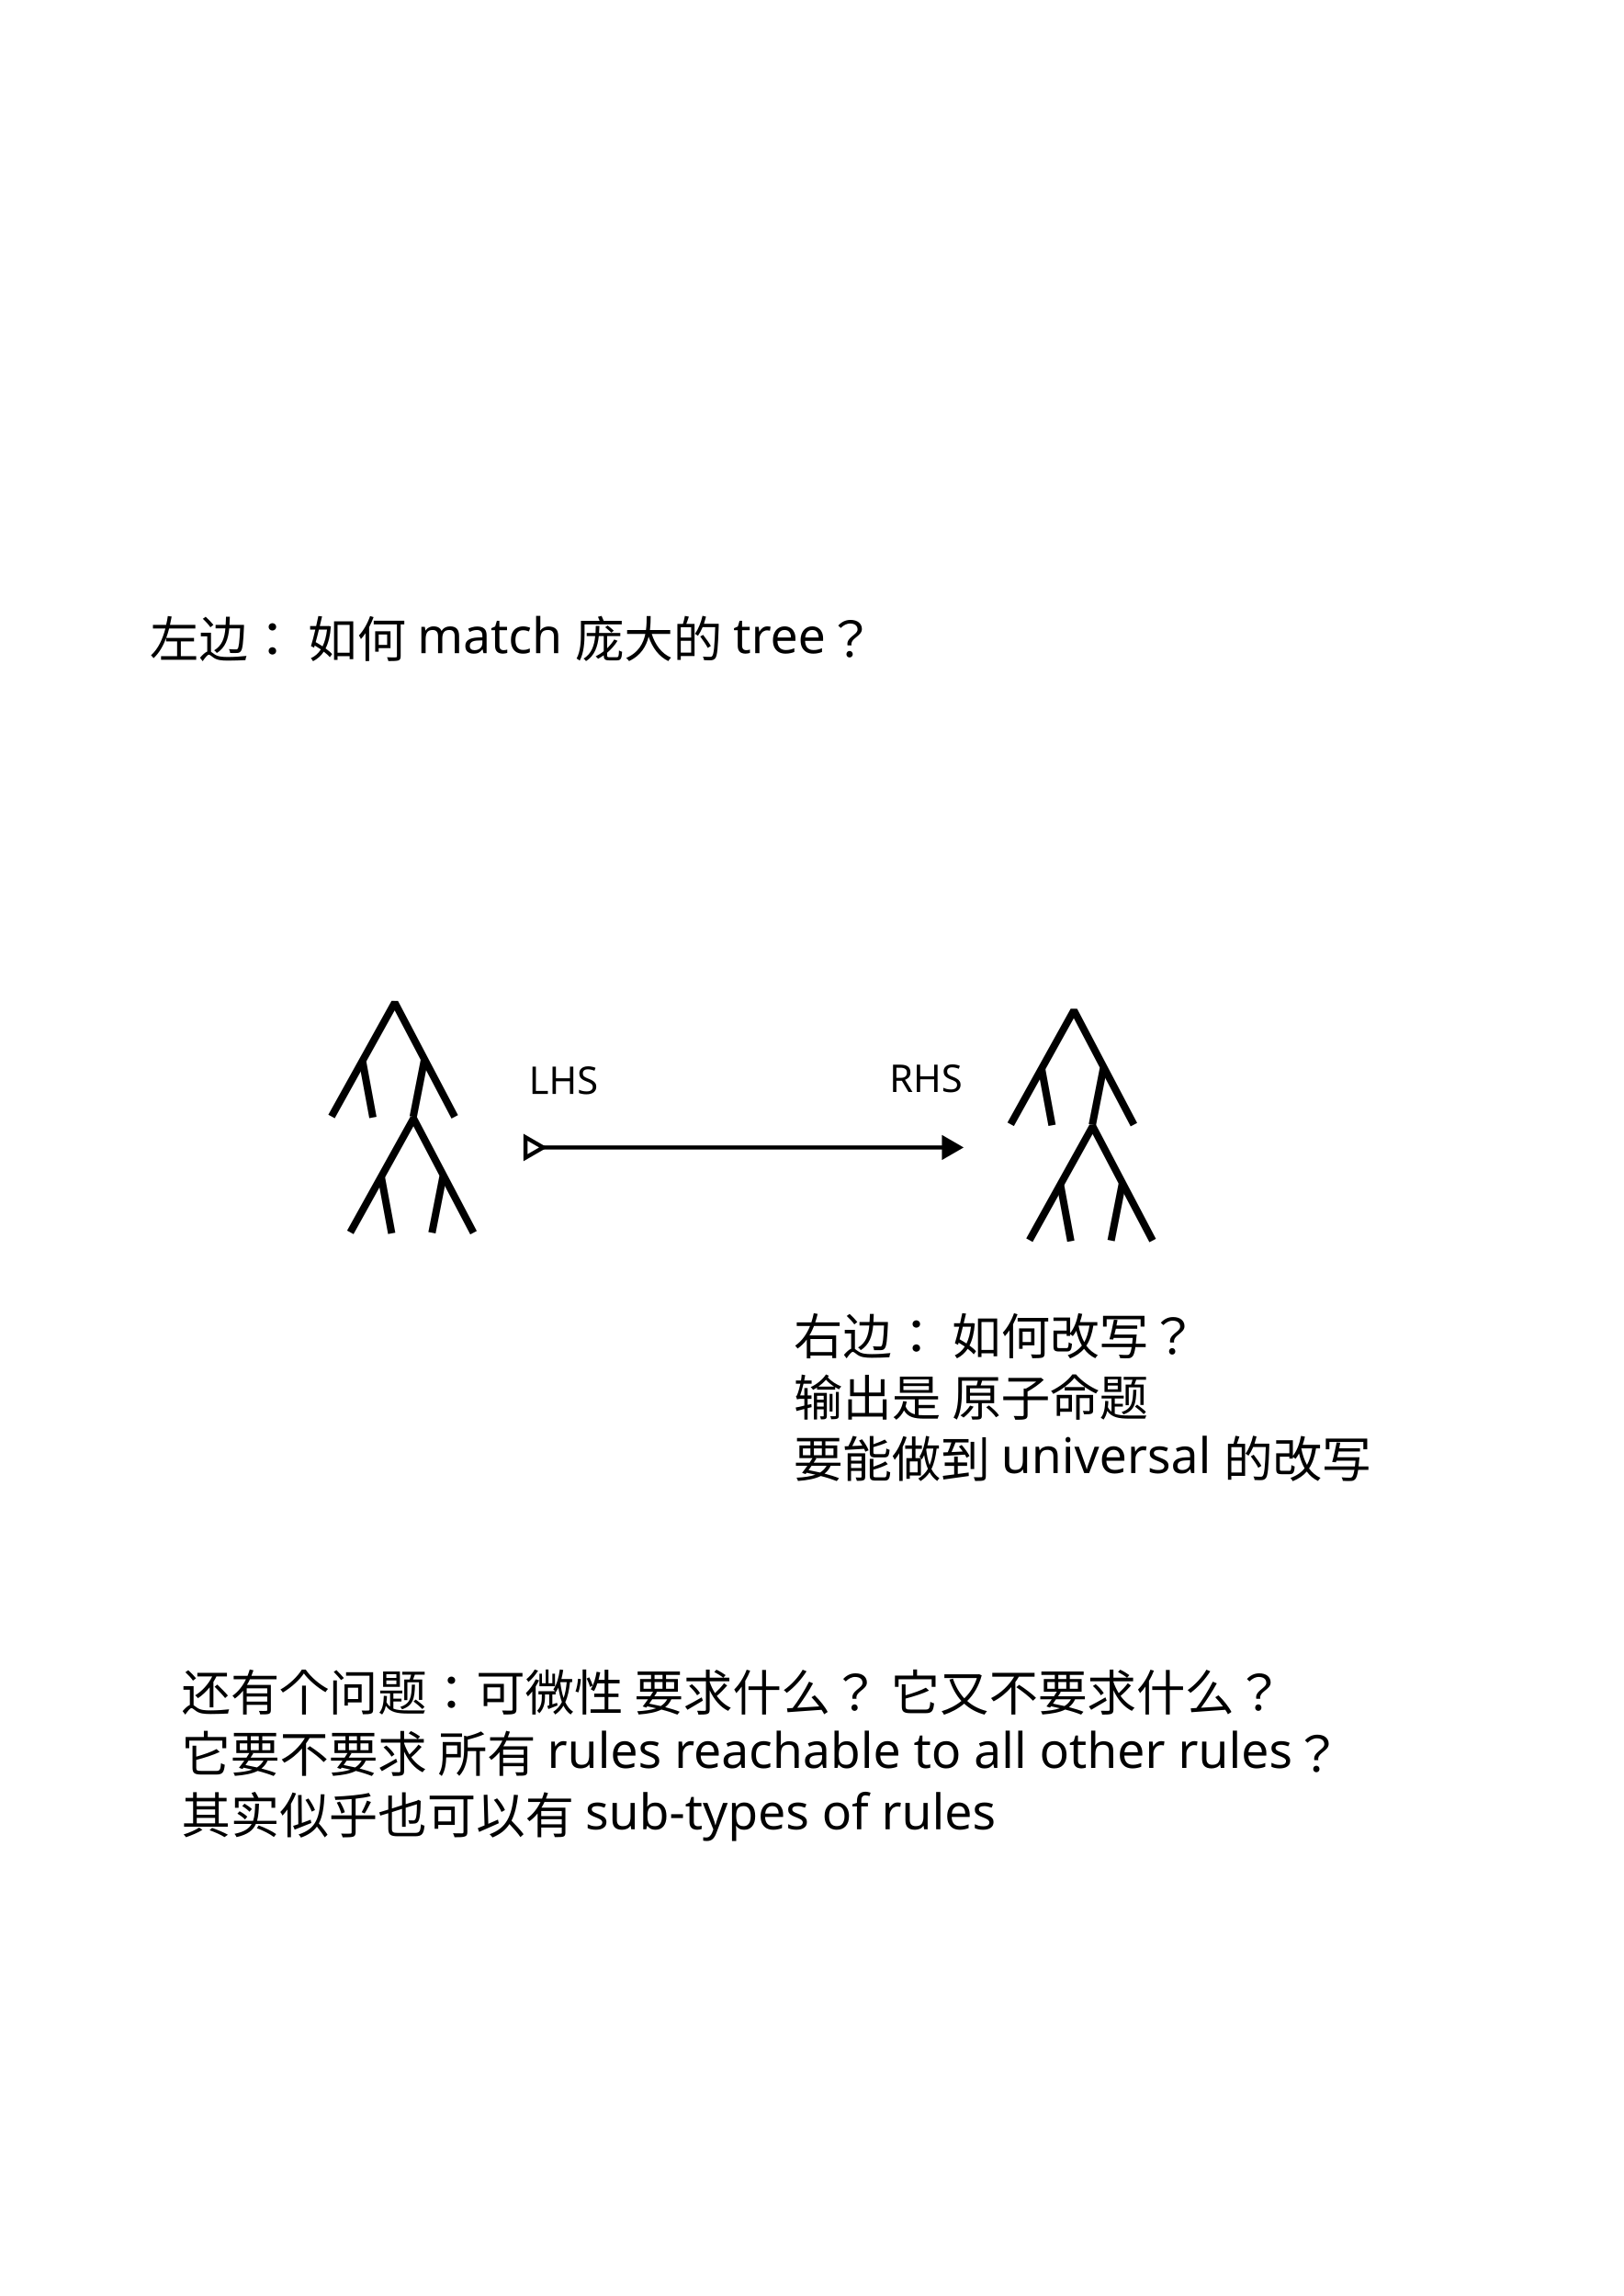
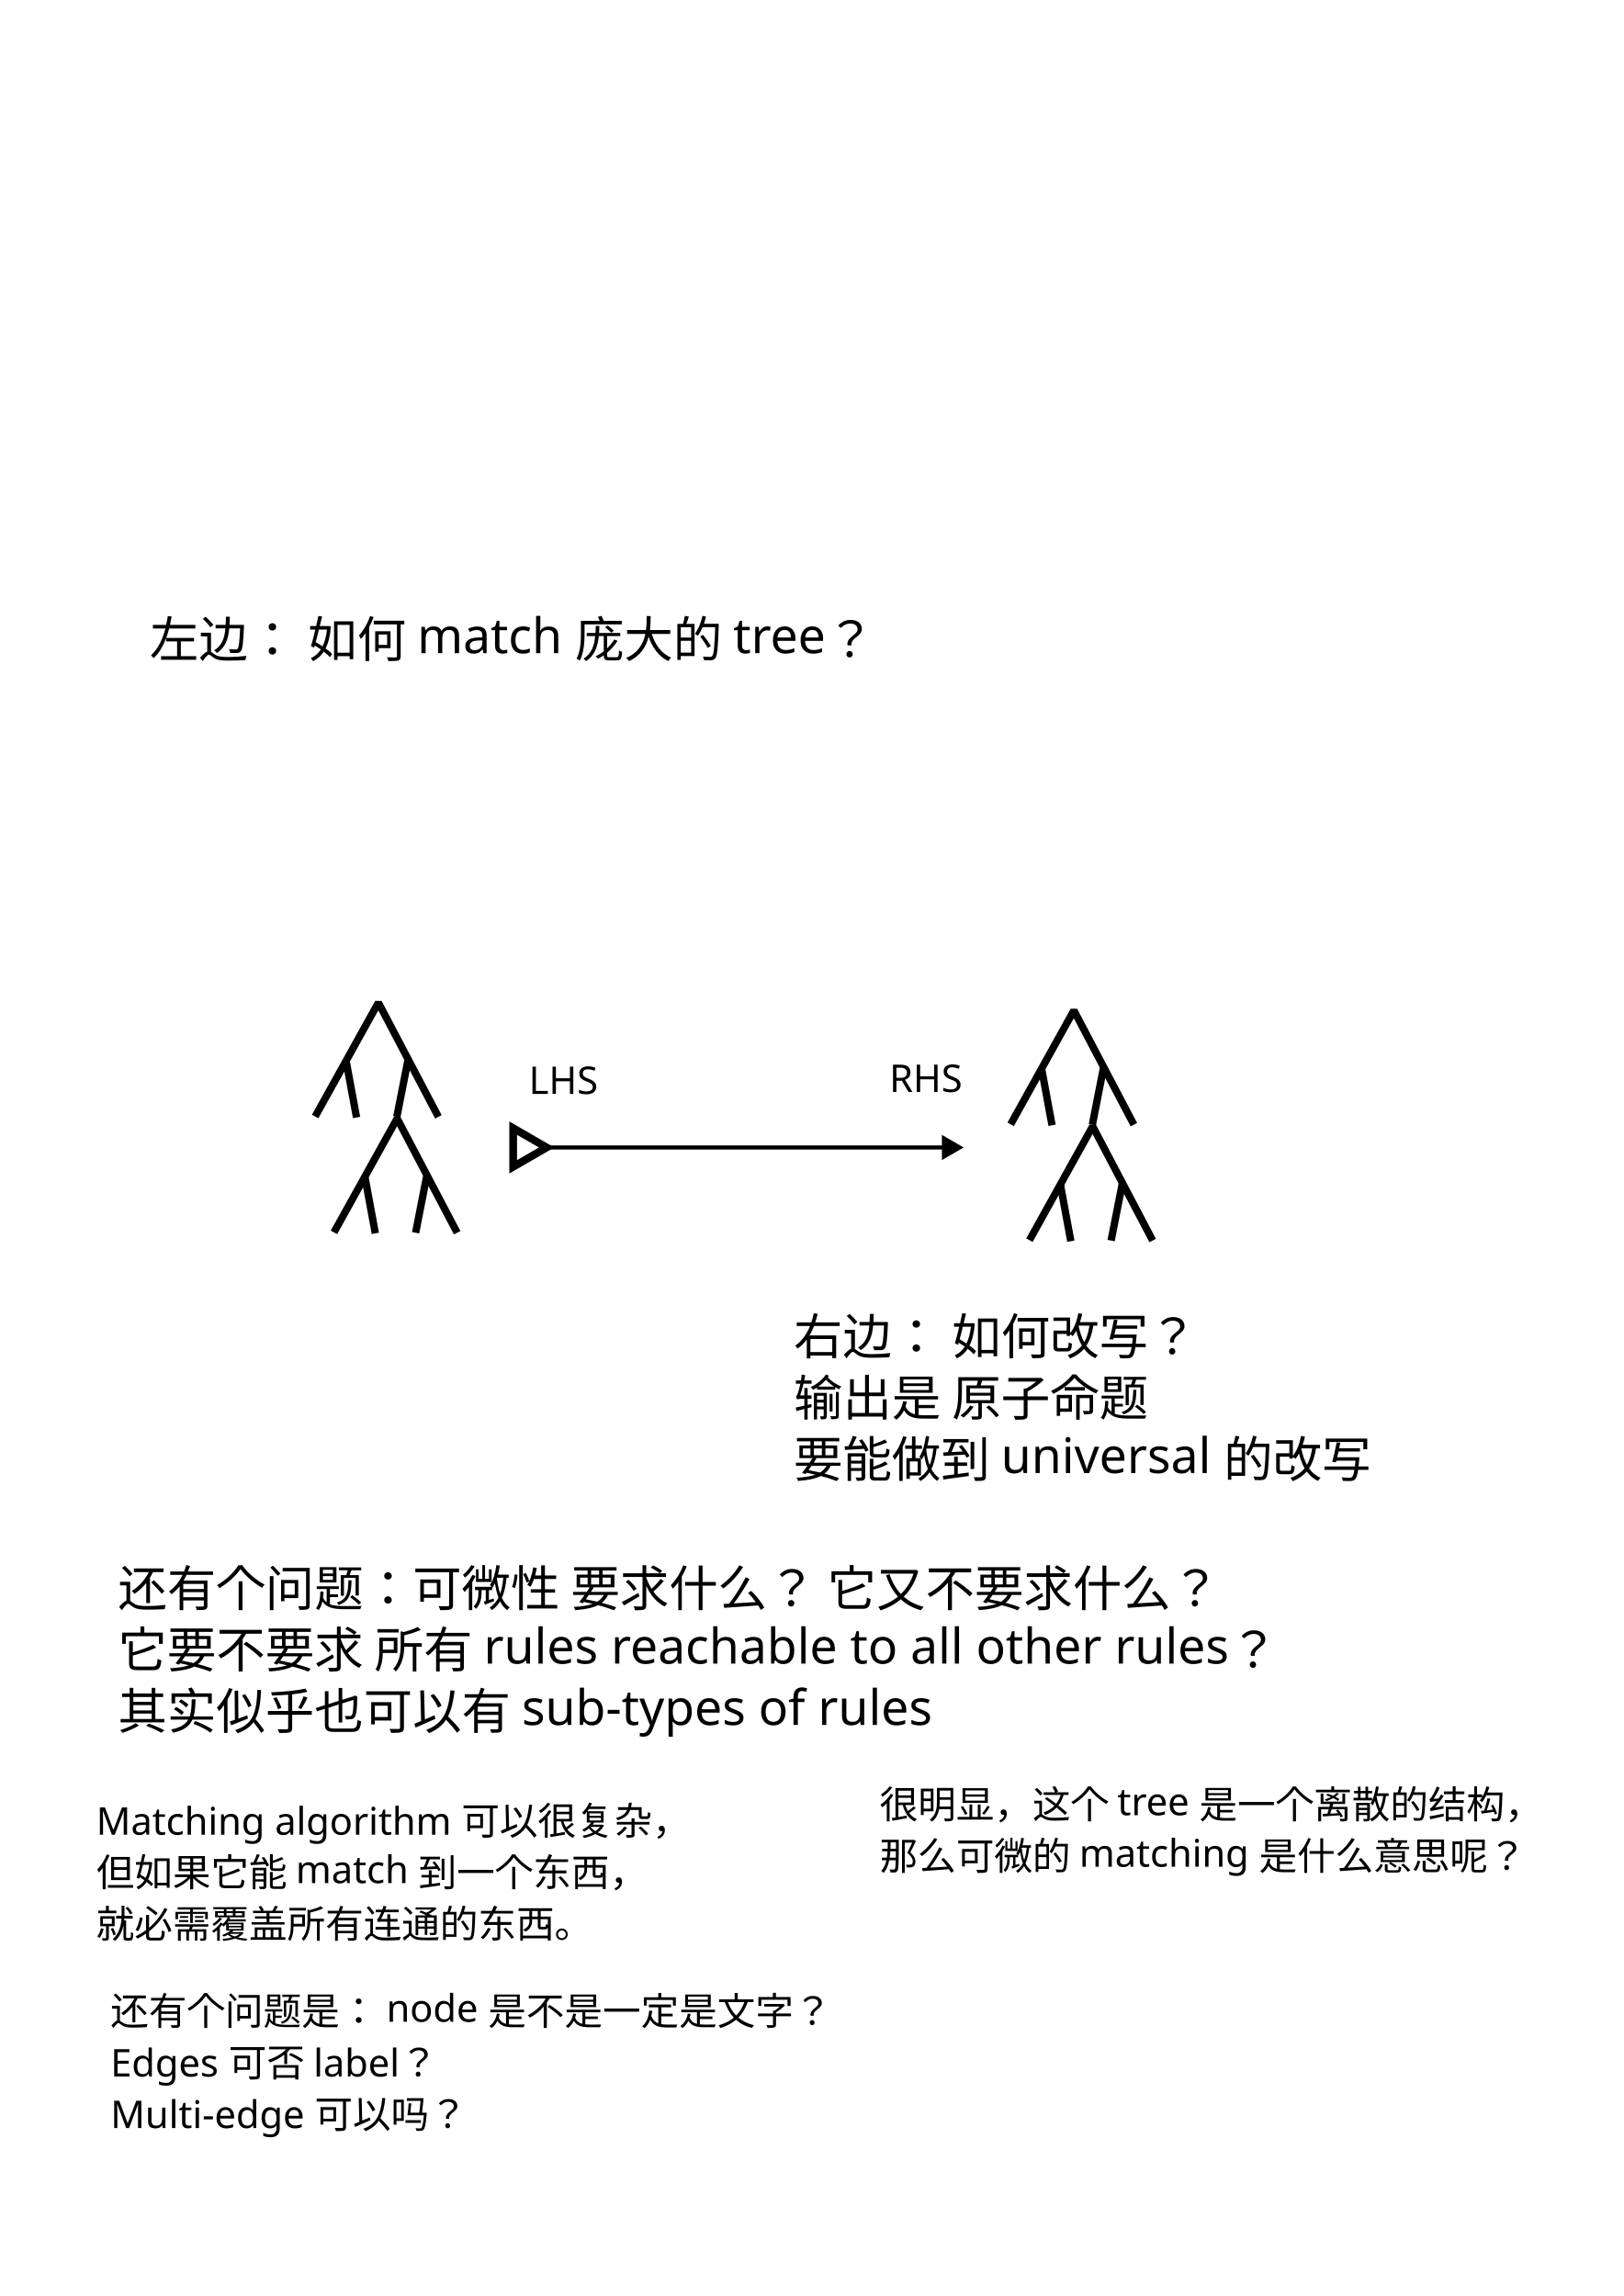
<svg xmlns="http://www.w3.org/2000/svg" width="210mm" height="297mm" viewBox="0 0 210 297" version="1.1" id="svg1" xml:space="preserve">
  <defs id="defs1">
-     <marker style="overflow:visible" id="ColoredTriangle" refX="0" refY="0" orient="auto-start-reverse" markerWidth="1" markerHeight="1" viewBox="0 0 1 1" preserveAspectRatio="xMidYMid">
+     <marker style="overflow:visible" id="ColoredTriangle" refX="0" refY="0" orient="auto-start-reverse" markerWidth="1" markerHeight="1" viewBox="0 0 1 1" preserveAspectRatio="xMidYMid" markerUnits="userSpaceOnUse">
      <path style="fill:context-fill;fill-rule:evenodd;stroke:context-stroke;stroke-width:1" d="M -0.941,0 3.384,2.5 v -5 z" id="path5" />
    </marker>
    <marker style="overflow:visible" id="Triangle" refX="0" refY="0" orient="auto-start-reverse" markerWidth="1" markerHeight="1" viewBox="0 0 1 1" preserveAspectRatio="xMidYMid">
      <path transform="scale(0.5)" style="fill:context-stroke;fill-rule:evenodd;stroke:context-stroke;stroke-width:1pt" d="M 5.77,0 -2.88,5 V -5 Z" id="path135" />
    </marker>
  </defs>
  <g id="layer1">
-     <g id="g1">
+     <g id="g1" transform="translate(-2.116667)">
      <path style="fill:none;stroke:#000000;stroke-width:0.953;stroke-linejoin:bevel;stroke-miterlimit:4;stroke-dasharray:none;stroke-dashoffset:0;stroke-opacity:1" d="m 48.231,144.554 -1.369,-7.413" id="rect2985-7-2" />
      <path style="fill:none;stroke:#000000;stroke-width:0.953;stroke-linejoin:bevel;stroke-miterlimit:4;stroke-dasharray:none;stroke-dashoffset:0;stroke-opacity:1" d="m 42.878,144.426 8.177,-14.727 7.76,14.771" id="rect2985-5" />
      <flowRoot xml:space="preserve" id="flowRoot3409-4" style="font-style:normal;font-variant:normal;font-weight:normal;font-stretch:normal;line-height:0.01%;font-family:Arial;-inkscape-font-specification:'Arial, Normal';text-align:start;letter-spacing:0px;word-spacing:0px;writing-mode:lr-tb;text-anchor:start;fill:#ff0000;fill-opacity:1;stroke:#ff0000;stroke-width:0.4;stroke-linecap:butt;stroke-linejoin:miter;stroke-miterlimit:4;stroke-dasharray:none;stroke-opacity:1" transform="matrix(1.058333,0,0,1.058333,71.06002,150.4449)">
        <flowRegion id="flowRegion3411-74">
          <rect id="rect3413-4" width="63.058" height="71.143" x="-20.449" y="-22.812" style="fill:#ff0000;stroke:#ff0000;stroke-width:0.4;stroke-miterlimit:4;stroke-dasharray:none;stroke-opacity:1" />
        </flowRegion>
        <flowPara id="flowPara3415-30" style="font-size:5px;line-height:1.25;fill:#ff0000;stroke:#ff0000;stroke-width:0.4;stroke-miterlimit:4;stroke-dasharray:none;stroke-opacity:1">●</flowPara>
      </flowRoot>
      <path style="fill:none;stroke:#000000;stroke-width:0.953;stroke-linejoin:bevel;stroke-miterlimit:4;stroke-dasharray:none;stroke-dashoffset:0;stroke-opacity:1" d="m 53.441,144.477 1.431,-7.289" id="rect2985-7-5-7" />
      <flowRoot xml:space="preserve" id="flowRoot3409-3-8" style="font-style:normal;font-variant:normal;font-weight:normal;font-stretch:normal;line-height:0.01%;font-family:Arial;-inkscape-font-specification:'Arial, Normal';text-align:start;letter-spacing:0px;word-spacing:0px;writing-mode:lr-tb;text-anchor:start;fill:#ff0000;fill-opacity:1;stroke:#ff0000;stroke-width:0.4;stroke-linecap:butt;stroke-linejoin:miter;stroke-miterlimit:4;stroke-dasharray:none;stroke-opacity:1" transform="matrix(1.058333,0,0,1.058333,66.95166,157.6467)">
        <flowRegion id="flowRegion3411-6-6">
          <rect id="rect3413-7-8" width="63.058" height="71.143" x="-20.449" y="-22.812" style="fill:#ff0000;stroke:#ff0000;stroke-width:0.4;stroke-miterlimit:4;stroke-dasharray:none;stroke-opacity:1" />
        </flowRegion>
        <flowPara id="flowPara3415-5-8" style="font-size:5px;line-height:1.25;fill:#ff0000;stroke:#ff0000;stroke-width:0.4;stroke-miterlimit:4;stroke-dasharray:none;stroke-opacity:1">●</flowPara>
      </flowRoot>
      <flowRoot xml:space="preserve" id="flowRoot3409-35-4" style="font-style:normal;font-variant:normal;font-weight:normal;font-stretch:normal;line-height:0.01%;font-family:Arial;-inkscape-font-specification:'Arial, Normal';text-align:start;letter-spacing:0px;word-spacing:0px;writing-mode:lr-tb;text-anchor:start;fill:#ff0000;fill-opacity:1;stroke:#ff0000;stroke-width:0.4;stroke-linecap:butt;stroke-linejoin:miter;stroke-miterlimit:4;stroke-dasharray:none;stroke-opacity:1" transform="matrix(1.058333,0,0,1.058333,75.03165,157.6467)">
        <flowRegion id="flowRegion3411-62-3">
          <rect id="rect3413-9-1" width="63.058" height="71.143" x="-20.449" y="-22.812" style="fill:#ff0000;stroke:#ff0000;stroke-width:0.4;stroke-miterlimit:4;stroke-dasharray:none;stroke-opacity:1" />
        </flowRegion>
        <flowPara id="flowPara3415-1-4" style="font-size:5px;line-height:1.25;fill:#ff0000;stroke:#ff0000;stroke-width:0.4;stroke-miterlimit:4;stroke-dasharray:none;stroke-opacity:1">●</flowPara>
      </flowRoot>
      <flowRoot xml:space="preserve" id="flowRoot3409-2-9" style="font-style:normal;font-variant:normal;font-weight:normal;font-stretch:normal;line-height:0.01%;font-family:Arial;-inkscape-font-specification:'Arial, Normal';text-align:start;letter-spacing:0px;word-spacing:0px;writing-mode:lr-tb;text-anchor:start;fill:#ff0000;fill-opacity:1;stroke:#ff0000;stroke-width:0.4;stroke-linecap:butt;stroke-linejoin:miter;stroke-miterlimit:4;stroke-dasharray:none;stroke-opacity:1" transform="matrix(1.058333,0,0,1.058333,62.91681,164.8486)">
        <flowRegion id="flowRegion3411-7-2">
          <rect id="rect3413-0-06" width="63.058" height="71.143" x="-20.449" y="-22.812" style="fill:#ff0000;stroke:#ff0000;stroke-width:0.4;stroke-miterlimit:4;stroke-dasharray:none;stroke-opacity:1" />
        </flowRegion>
        <flowPara id="flowPara3415-9-8" style="font-size:5px;line-height:1.25;fill:#ff0000;stroke:#ff0000;stroke-width:0.4;stroke-miterlimit:4;stroke-dasharray:none;stroke-opacity:1">●</flowPara>
      </flowRoot>
      <flowRoot xml:space="preserve" id="flowRoot3409-36-9" style="font-style:normal;font-variant:normal;font-weight:normal;font-stretch:normal;line-height:0.01%;font-family:Arial;-inkscape-font-specification:'Arial, Normal';text-align:start;letter-spacing:0px;word-spacing:0px;writing-mode:lr-tb;text-anchor:start;fill:#ff0000;fill-opacity:1;stroke:#ff0000;stroke-width:0.4;stroke-linecap:butt;stroke-linejoin:miter;stroke-miterlimit:4;stroke-dasharray:none;stroke-opacity:1" transform="matrix(1.058333,0,0,1.058333,68.22004,164.8486)">
        <flowRegion id="flowRegion3411-0-2">
          <rect id="rect3413-6-6" width="63.058" height="71.143" x="-20.449" y="-22.812" style="fill:#ff0000;stroke:#ff0000;stroke-width:0.4;stroke-miterlimit:4;stroke-dasharray:none;stroke-opacity:1" />
        </flowRegion>
        <flowPara id="flowPara3415-2-64" style="font-size:5px;line-height:1.25;fill:#ff0000;stroke:#ff0000;stroke-width:0.4;stroke-miterlimit:4;stroke-dasharray:none;stroke-opacity:1">●</flowPara>
      </flowRoot>
      <flowRoot xml:space="preserve" id="flowRoot3409-6-9" style="font-style:normal;font-variant:normal;font-weight:normal;font-stretch:normal;line-height:0.01%;font-family:Arial;-inkscape-font-specification:'Arial, Normal';text-align:start;letter-spacing:0px;word-spacing:0px;writing-mode:lr-tb;text-anchor:start;fill:#ff0000;fill-opacity:1;stroke:#ff0000;stroke-width:0.4;stroke-linecap:butt;stroke-linejoin:miter;stroke-miterlimit:4;stroke-dasharray:none;stroke-opacity:1" transform="matrix(1.058333,0,0,1.058333,78.82651,164.8486)">
        <flowRegion id="flowRegion3411-1-5">
          <rect id="rect3413-8-04" width="63.058" height="71.143" x="-20.449" y="-22.812" style="fill:#ff0000;stroke:#ff0000;stroke-width:0.4;stroke-miterlimit:4;stroke-dasharray:none;stroke-opacity:1" />
        </flowRegion>
        <flowPara id="flowPara3415-7-8" style="font-size:5px;line-height:1.25;fill:#ff0000;stroke:#ff0000;stroke-width:0.4;stroke-miterlimit:4;stroke-dasharray:none;stroke-opacity:1">●</flowPara>
      </flowRoot>
      <path style="fill:none;stroke:#000000;stroke-width:0.953;stroke-linejoin:bevel;stroke-miterlimit:4;stroke-dasharray:none;stroke-dashoffset:0;stroke-opacity:1" d="m 50.659,159.543 -1.369,-7.413" id="rect2985-7" />
      <path style="fill:none;stroke:#000000;stroke-width:0.953;stroke-linejoin:bevel;stroke-miterlimit:4;stroke-dasharray:none;stroke-dashoffset:0;stroke-opacity:1" d="m 45.306,159.414 8.177,-14.727 7.76,14.771" id="rect2985" />
      <flowRoot xml:space="preserve" id="flowRoot3409" style="font-style:normal;font-variant:normal;font-weight:normal;font-stretch:normal;line-height:0.01%;font-family:Arial;-inkscape-font-specification:'Arial, Normal';text-align:start;letter-spacing:0px;word-spacing:0px;writing-mode:lr-tb;text-anchor:start;fill:#ff0000;fill-opacity:1;stroke:#ff0000;stroke-width:0.4;stroke-linecap:butt;stroke-linejoin:miter;stroke-miterlimit:4;stroke-dasharray:none;stroke-opacity:1" transform="matrix(1.058333,0,0,1.058333,73.48839,165.4333)">
        <flowRegion id="flowRegion3411">
          <rect id="rect3413" width="63.058" height="71.143" x="-20.449" y="-22.812" style="fill:#ff0000;stroke:#ff0000;stroke-width:0.4;stroke-miterlimit:4;stroke-dasharray:none;stroke-opacity:1" />
        </flowRegion>
        <flowPara id="flowPara3415" style="font-size:5px;line-height:1.25;fill:#ff0000;stroke:#ff0000;stroke-width:0.4;stroke-miterlimit:4;stroke-dasharray:none;stroke-opacity:1">●</flowPara>
      </flowRoot>
      <path style="fill:none;stroke:#000000;stroke-width:0.953;stroke-linejoin:bevel;stroke-miterlimit:4;stroke-dasharray:none;stroke-dashoffset:0;stroke-opacity:1" d="m 55.869,159.465 1.431,-7.289" id="rect2985-7-5" />
      <flowRoot xml:space="preserve" id="flowRoot3409-3" style="font-style:normal;font-variant:normal;font-weight:normal;font-stretch:normal;line-height:0.01%;font-family:Arial;-inkscape-font-specification:'Arial, Normal';text-align:start;letter-spacing:0px;word-spacing:0px;writing-mode:lr-tb;text-anchor:start;fill:#ff0000;fill-opacity:1;stroke:#ff0000;stroke-width:0.4;stroke-linecap:butt;stroke-linejoin:miter;stroke-miterlimit:4;stroke-dasharray:none;stroke-opacity:1" transform="matrix(1.058333,0,0,1.058333,69.38004,172.6352)">
        <flowRegion id="flowRegion3411-6">
          <rect id="rect3413-7" width="63.058" height="71.143" x="-20.449" y="-22.812" style="fill:#ff0000;stroke:#ff0000;stroke-width:0.4;stroke-miterlimit:4;stroke-dasharray:none;stroke-opacity:1" />
        </flowRegion>
        <flowPara id="flowPara3415-5" style="font-size:5px;line-height:1.25;fill:#ff0000;stroke:#ff0000;stroke-width:0.4;stroke-miterlimit:4;stroke-dasharray:none;stroke-opacity:1">●</flowPara>
      </flowRoot>
      <flowRoot xml:space="preserve" id="flowRoot3409-35" style="font-style:normal;font-variant:normal;font-weight:normal;font-stretch:normal;line-height:0.01%;font-family:Arial;-inkscape-font-specification:'Arial, Normal';text-align:start;letter-spacing:0px;word-spacing:0px;writing-mode:lr-tb;text-anchor:start;fill:#ff0000;fill-opacity:1;stroke:#ff0000;stroke-width:0.4;stroke-linecap:butt;stroke-linejoin:miter;stroke-miterlimit:4;stroke-dasharray:none;stroke-opacity:1" transform="matrix(1.058333,0,0,1.058333,77.46002,172.6352)">
        <flowRegion id="flowRegion3411-62">
          <rect id="rect3413-9" width="63.058" height="71.143" x="-20.449" y="-22.812" style="fill:#ff0000;stroke:#ff0000;stroke-width:0.4;stroke-miterlimit:4;stroke-dasharray:none;stroke-opacity:1" />
        </flowRegion>
        <flowPara id="flowPara3415-1" style="font-size:5px;line-height:1.25;fill:#ff0000;stroke:#ff0000;stroke-width:0.4;stroke-miterlimit:4;stroke-dasharray:none;stroke-opacity:1">●</flowPara>
      </flowRoot>
      <flowRoot xml:space="preserve" id="flowRoot3409-2" style="font-style:normal;font-variant:normal;font-weight:normal;font-stretch:normal;line-height:0.01%;font-family:Arial;-inkscape-font-specification:'Arial, Normal';text-align:start;letter-spacing:0px;word-spacing:0px;writing-mode:lr-tb;text-anchor:start;fill:#ff0000;fill-opacity:1;stroke:#ff0000;stroke-width:0.4;stroke-linecap:butt;stroke-linejoin:miter;stroke-miterlimit:4;stroke-dasharray:none;stroke-opacity:1" transform="matrix(1.058333,0,0,1.058333,65.34519,179.837)">
        <flowRegion id="flowRegion3411-7">
          <rect id="rect3413-0" width="63.058" height="71.143" x="-20.449" y="-22.812" style="fill:#ff0000;stroke:#ff0000;stroke-width:0.4;stroke-miterlimit:4;stroke-dasharray:none;stroke-opacity:1" />
        </flowRegion>
        <flowPara id="flowPara3415-9" style="font-size:5px;line-height:1.25;fill:#ff0000;stroke:#ff0000;stroke-width:0.4;stroke-miterlimit:4;stroke-dasharray:none;stroke-opacity:1">●</flowPara>
      </flowRoot>
      <flowRoot xml:space="preserve" id="flowRoot3409-36" style="font-style:normal;font-variant:normal;font-weight:normal;font-stretch:normal;line-height:0.01%;font-family:Arial;-inkscape-font-specification:'Arial, Normal';text-align:start;letter-spacing:0px;word-spacing:0px;writing-mode:lr-tb;text-anchor:start;fill:#ff0000;fill-opacity:1;stroke:#ff0000;stroke-width:0.4;stroke-linecap:butt;stroke-linejoin:miter;stroke-miterlimit:4;stroke-dasharray:none;stroke-opacity:1" transform="matrix(1.058333,0,0,1.058333,70.64842,179.837)">
        <flowRegion id="flowRegion3411-0">
          <rect id="rect3413-6" width="63.058" height="71.143" x="-20.449" y="-22.812" style="fill:#ff0000;stroke:#ff0000;stroke-width:0.4;stroke-miterlimit:4;stroke-dasharray:none;stroke-opacity:1" />
        </flowRegion>
        <flowPara id="flowPara3415-2" style="font-size:5px;line-height:1.25;fill:#ff0000;stroke:#ff0000;stroke-width:0.4;stroke-miterlimit:4;stroke-dasharray:none;stroke-opacity:1">●</flowPara>
      </flowRoot>
      <flowRoot xml:space="preserve" id="flowRoot3409-6" style="font-style:normal;font-variant:normal;font-weight:normal;font-stretch:normal;line-height:0.01%;font-family:Arial;-inkscape-font-specification:'Arial, Normal';text-align:start;letter-spacing:0px;word-spacing:0px;writing-mode:lr-tb;text-anchor:start;fill:#ff0000;fill-opacity:1;stroke:#ff0000;stroke-width:0.4;stroke-linecap:butt;stroke-linejoin:miter;stroke-miterlimit:4;stroke-dasharray:none;stroke-opacity:1" transform="matrix(1.058333,0,0,1.058333,81.25489,179.837)">
        <flowRegion id="flowRegion3411-1">
          <rect id="rect3413-8" width="63.058" height="71.143" x="-20.449" y="-22.812" style="fill:#ff0000;stroke:#ff0000;stroke-width:0.4;stroke-miterlimit:4;stroke-dasharray:none;stroke-opacity:1" />
        </flowRegion>
        <flowPara id="flowPara3415-7" style="font-size:5px;line-height:1.25;fill:#ff0000;stroke:#ff0000;stroke-width:0.4;stroke-miterlimit:4;stroke-dasharray:none;stroke-opacity:1">●</flowPara>
      </flowRoot>
      <flowRoot xml:space="preserve" id="flowRoot3409-9" style="font-style:normal;font-variant:normal;font-weight:normal;font-stretch:normal;line-height:0.01%;font-family:Arial;-inkscape-font-specification:'Arial, Normal';text-align:start;letter-spacing:0px;word-spacing:0px;writing-mode:lr-tb;text-anchor:start;fill:#ff0000;fill-opacity:1;stroke:#ff0000;stroke-width:0.4;stroke-linecap:butt;stroke-linejoin:miter;stroke-miterlimit:4;stroke-dasharray:none;stroke-opacity:1" transform="matrix(1.058333,0,0,1.058333,75.95165,179.837)">
        <flowRegion id="flowRegion3411-2">
          <rect id="rect3413-02" width="63.058" height="71.143" x="-20.449" y="-22.812" style="fill:#ff0000;stroke:#ff0000;stroke-width:0.4;stroke-miterlimit:4;stroke-dasharray:none;stroke-opacity:1" />
        </flowRegion>
        <flowPara id="flowPara3415-3" style="font-size:5px;line-height:1.25;fill:#ff0000;stroke:#ff0000;stroke-width:0.4;stroke-miterlimit:4;stroke-dasharray:none;stroke-opacity:1">●</flowPara>
      </flowRoot>
    </g>
    <g id="g2" transform="translate(87.8355,1.010727)">
      <path style="fill:none;stroke:#000000;stroke-width:0.953;stroke-linejoin:bevel;stroke-miterlimit:4;stroke-dasharray:none;stroke-dashoffset:0;stroke-opacity:1" d="m 48.231,144.554 -1.369,-7.413" id="rect2985-7-2-1" />
      <path style="fill:none;stroke:#000000;stroke-width:0.953;stroke-linejoin:bevel;stroke-miterlimit:4;stroke-dasharray:none;stroke-dashoffset:0;stroke-opacity:1" d="m 42.878,144.426 8.177,-14.727 7.76,14.771" id="rect2985-5-0" />
      <flowRoot xml:space="preserve" id="flowRoot3409-4-6" style="font-style:normal;font-variant:normal;font-weight:normal;font-stretch:normal;line-height:0.01%;font-family:Arial;-inkscape-font-specification:'Arial, Normal';text-align:start;letter-spacing:0px;word-spacing:0px;writing-mode:lr-tb;text-anchor:start;fill:#ff0000;fill-opacity:1;stroke:#ff0000;stroke-width:0.4;stroke-linecap:butt;stroke-linejoin:miter;stroke-miterlimit:4;stroke-dasharray:none;stroke-opacity:1" transform="matrix(1.058333,0,0,1.058333,71.06002,150.4449)">
        <flowRegion id="flowRegion3411-74-1">
          <rect id="rect3413-4-5" width="63.058" height="71.143" x="-20.449" y="-22.812" style="fill:#ff0000;stroke:#ff0000;stroke-width:0.4;stroke-miterlimit:4;stroke-dasharray:none;stroke-opacity:1" />
        </flowRegion>
        <flowPara id="flowPara3415-30-9" style="font-size:5px;line-height:1.25;fill:#ff0000;stroke:#ff0000;stroke-width:0.4;stroke-miterlimit:4;stroke-dasharray:none;stroke-opacity:1">●</flowPara>
      </flowRoot>
      <path style="fill:none;stroke:#000000;stroke-width:0.953;stroke-linejoin:bevel;stroke-miterlimit:4;stroke-dasharray:none;stroke-dashoffset:0;stroke-opacity:1" d="m 53.441,144.477 1.431,-7.289" id="rect2985-7-5-7-4" />
      <flowRoot xml:space="preserve" id="flowRoot3409-3-8-9" style="font-style:normal;font-variant:normal;font-weight:normal;font-stretch:normal;line-height:0.01%;font-family:Arial;-inkscape-font-specification:'Arial, Normal';text-align:start;letter-spacing:0px;word-spacing:0px;writing-mode:lr-tb;text-anchor:start;fill:#ff0000;fill-opacity:1;stroke:#ff0000;stroke-width:0.4;stroke-linecap:butt;stroke-linejoin:miter;stroke-miterlimit:4;stroke-dasharray:none;stroke-opacity:1" transform="matrix(1.058333,0,0,1.058333,66.95166,157.6467)">
        <flowRegion id="flowRegion3411-6-6-0">
          <rect id="rect3413-7-8-9" width="63.058" height="71.143" x="-20.449" y="-22.812" style="fill:#ff0000;stroke:#ff0000;stroke-width:0.4;stroke-miterlimit:4;stroke-dasharray:none;stroke-opacity:1" />
        </flowRegion>
        <flowPara id="flowPara3415-5-8-1" style="font-size:5px;line-height:1.25;fill:#ff0000;stroke:#ff0000;stroke-width:0.4;stroke-miterlimit:4;stroke-dasharray:none;stroke-opacity:1">●</flowPara>
      </flowRoot>
      <flowRoot xml:space="preserve" id="flowRoot3409-35-4-7" style="font-style:normal;font-variant:normal;font-weight:normal;font-stretch:normal;line-height:0.01%;font-family:Arial;-inkscape-font-specification:'Arial, Normal';text-align:start;letter-spacing:0px;word-spacing:0px;writing-mode:lr-tb;text-anchor:start;fill:#ff0000;fill-opacity:1;stroke:#ff0000;stroke-width:0.4;stroke-linecap:butt;stroke-linejoin:miter;stroke-miterlimit:4;stroke-dasharray:none;stroke-opacity:1" transform="matrix(1.058333,0,0,1.058333,75.03165,157.6467)">
        <flowRegion id="flowRegion3411-62-3-7">
          <rect id="rect3413-9-1-1" width="63.058" height="71.143" x="-20.449" y="-22.812" style="fill:#ff0000;stroke:#ff0000;stroke-width:0.4;stroke-miterlimit:4;stroke-dasharray:none;stroke-opacity:1" />
        </flowRegion>
        <flowPara id="flowPara3415-1-4-1" style="font-size:5px;line-height:1.25;fill:#ff0000;stroke:#ff0000;stroke-width:0.4;stroke-miterlimit:4;stroke-dasharray:none;stroke-opacity:1">●</flowPara>
      </flowRoot>
      <flowRoot xml:space="preserve" id="flowRoot3409-2-9-5" style="font-style:normal;font-variant:normal;font-weight:normal;font-stretch:normal;line-height:0.01%;font-family:Arial;-inkscape-font-specification:'Arial, Normal';text-align:start;letter-spacing:0px;word-spacing:0px;writing-mode:lr-tb;text-anchor:start;fill:#ff0000;fill-opacity:1;stroke:#ff0000;stroke-width:0.4;stroke-linecap:butt;stroke-linejoin:miter;stroke-miterlimit:4;stroke-dasharray:none;stroke-opacity:1" transform="matrix(1.058333,0,0,1.058333,62.91681,164.8486)">
        <flowRegion id="flowRegion3411-7-2-9">
          <rect id="rect3413-0-06-7" width="63.058" height="71.143" x="-20.449" y="-22.812" style="fill:#ff0000;stroke:#ff0000;stroke-width:0.4;stroke-miterlimit:4;stroke-dasharray:none;stroke-opacity:1" />
        </flowRegion>
        <flowPara id="flowPara3415-9-8-7" style="font-size:5px;line-height:1.25;fill:#ff0000;stroke:#ff0000;stroke-width:0.4;stroke-miterlimit:4;stroke-dasharray:none;stroke-opacity:1">●</flowPara>
      </flowRoot>
      <flowRoot xml:space="preserve" id="flowRoot3409-36-9-6" style="font-style:normal;font-variant:normal;font-weight:normal;font-stretch:normal;line-height:0.01%;font-family:Arial;-inkscape-font-specification:'Arial, Normal';text-align:start;letter-spacing:0px;word-spacing:0px;writing-mode:lr-tb;text-anchor:start;fill:#ff0000;fill-opacity:1;stroke:#ff0000;stroke-width:0.4;stroke-linecap:butt;stroke-linejoin:miter;stroke-miterlimit:4;stroke-dasharray:none;stroke-opacity:1" transform="matrix(1.058333,0,0,1.058333,68.22004,164.8486)">
        <flowRegion id="flowRegion3411-0-2-7">
          <rect id="rect3413-6-6-3" width="63.058" height="71.143" x="-20.449" y="-22.812" style="fill:#ff0000;stroke:#ff0000;stroke-width:0.4;stroke-miterlimit:4;stroke-dasharray:none;stroke-opacity:1" />
        </flowRegion>
        <flowPara id="flowPara3415-2-64-6" style="font-size:5px;line-height:1.25;fill:#ff0000;stroke:#ff0000;stroke-width:0.4;stroke-miterlimit:4;stroke-dasharray:none;stroke-opacity:1">●</flowPara>
      </flowRoot>
      <flowRoot xml:space="preserve" id="flowRoot3409-6-9-5" style="font-style:normal;font-variant:normal;font-weight:normal;font-stretch:normal;line-height:0.01%;font-family:Arial;-inkscape-font-specification:'Arial, Normal';text-align:start;letter-spacing:0px;word-spacing:0px;writing-mode:lr-tb;text-anchor:start;fill:#ff0000;fill-opacity:1;stroke:#ff0000;stroke-width:0.4;stroke-linecap:butt;stroke-linejoin:miter;stroke-miterlimit:4;stroke-dasharray:none;stroke-opacity:1" transform="matrix(1.058333,0,0,1.058333,78.82651,164.8486)">
        <flowRegion id="flowRegion3411-1-5-6">
          <rect id="rect3413-8-04-3" width="63.058" height="71.143" x="-20.449" y="-22.812" style="fill:#ff0000;stroke:#ff0000;stroke-width:0.4;stroke-miterlimit:4;stroke-dasharray:none;stroke-opacity:1" />
        </flowRegion>
        <flowPara id="flowPara3415-7-8-9" style="font-size:5px;line-height:1.25;fill:#ff0000;stroke:#ff0000;stroke-width:0.4;stroke-miterlimit:4;stroke-dasharray:none;stroke-opacity:1">●</flowPara>
      </flowRoot>
      <path style="fill:none;stroke:#000000;stroke-width:0.953;stroke-linejoin:bevel;stroke-miterlimit:4;stroke-dasharray:none;stroke-dashoffset:0;stroke-opacity:1" d="m 50.659,159.543 -1.369,-7.413" id="rect2985-7-4" />
      <path style="fill:none;stroke:#000000;stroke-width:0.953;stroke-linejoin:bevel;stroke-miterlimit:4;stroke-dasharray:none;stroke-dashoffset:0;stroke-opacity:1" d="m 45.306,159.414 8.177,-14.727 7.76,14.771" id="rect2985-8" />
      <flowRoot xml:space="preserve" id="flowRoot3409-1" style="font-style:normal;font-variant:normal;font-weight:normal;font-stretch:normal;line-height:0.01%;font-family:Arial;-inkscape-font-specification:'Arial, Normal';text-align:start;letter-spacing:0px;word-spacing:0px;writing-mode:lr-tb;text-anchor:start;fill:#ff0000;fill-opacity:1;stroke:#ff0000;stroke-width:0.4;stroke-linecap:butt;stroke-linejoin:miter;stroke-miterlimit:4;stroke-dasharray:none;stroke-opacity:1" transform="matrix(1.058333,0,0,1.058333,73.48839,165.4333)">
        <flowRegion id="flowRegion3411-29">
          <rect id="rect3413-3" width="63.058" height="71.143" x="-20.449" y="-22.812" style="fill:#ff0000;stroke:#ff0000;stroke-width:0.4;stroke-miterlimit:4;stroke-dasharray:none;stroke-opacity:1" />
        </flowRegion>
        <flowPara id="flowPara3415-90" style="font-size:5px;line-height:1.25;fill:#ff0000;stroke:#ff0000;stroke-width:0.4;stroke-miterlimit:4;stroke-dasharray:none;stroke-opacity:1">●</flowPara>
      </flowRoot>
      <path style="fill:none;stroke:#000000;stroke-width:0.953;stroke-linejoin:bevel;stroke-miterlimit:4;stroke-dasharray:none;stroke-dashoffset:0;stroke-opacity:1" d="m 55.869,159.465 1.431,-7.289" id="rect2985-7-5-8" />
      <flowRoot xml:space="preserve" id="flowRoot3409-3-85" style="font-style:normal;font-variant:normal;font-weight:normal;font-stretch:normal;line-height:0.01%;font-family:Arial;-inkscape-font-specification:'Arial, Normal';text-align:start;letter-spacing:0px;word-spacing:0px;writing-mode:lr-tb;text-anchor:start;fill:#ff0000;fill-opacity:1;stroke:#ff0000;stroke-width:0.4;stroke-linecap:butt;stroke-linejoin:miter;stroke-miterlimit:4;stroke-dasharray:none;stroke-opacity:1" transform="matrix(1.058333,0,0,1.058333,69.38004,172.6352)">
        <flowRegion id="flowRegion3411-6-0">
          <rect id="rect3413-7-9" width="63.058" height="71.143" x="-20.449" y="-22.812" style="fill:#ff0000;stroke:#ff0000;stroke-width:0.4;stroke-miterlimit:4;stroke-dasharray:none;stroke-opacity:1" />
        </flowRegion>
        <flowPara id="flowPara3415-5-6" style="font-size:5px;line-height:1.25;fill:#ff0000;stroke:#ff0000;stroke-width:0.4;stroke-miterlimit:4;stroke-dasharray:none;stroke-opacity:1">●</flowPara>
      </flowRoot>
      <flowRoot xml:space="preserve" id="flowRoot3409-35-3" style="font-style:normal;font-variant:normal;font-weight:normal;font-stretch:normal;line-height:0.01%;font-family:Arial;-inkscape-font-specification:'Arial, Normal';text-align:start;letter-spacing:0px;word-spacing:0px;writing-mode:lr-tb;text-anchor:start;fill:#ff0000;fill-opacity:1;stroke:#ff0000;stroke-width:0.4;stroke-linecap:butt;stroke-linejoin:miter;stroke-miterlimit:4;stroke-dasharray:none;stroke-opacity:1" transform="matrix(1.058333,0,0,1.058333,77.46002,172.6352)">
        <flowRegion id="flowRegion3411-62-8">
          <rect id="rect3413-9-5" width="63.058" height="71.143" x="-20.449" y="-22.812" style="fill:#ff0000;stroke:#ff0000;stroke-width:0.4;stroke-miterlimit:4;stroke-dasharray:none;stroke-opacity:1" />
        </flowRegion>
        <flowPara id="flowPara3415-1-6" style="font-size:5px;line-height:1.25;fill:#ff0000;stroke:#ff0000;stroke-width:0.4;stroke-miterlimit:4;stroke-dasharray:none;stroke-opacity:1">●</flowPara>
      </flowRoot>
      <flowRoot xml:space="preserve" id="flowRoot3409-2-1" style="font-style:normal;font-variant:normal;font-weight:normal;font-stretch:normal;line-height:0.01%;font-family:Arial;-inkscape-font-specification:'Arial, Normal';text-align:start;letter-spacing:0px;word-spacing:0px;writing-mode:lr-tb;text-anchor:start;fill:#ff0000;fill-opacity:1;stroke:#ff0000;stroke-width:0.4;stroke-linecap:butt;stroke-linejoin:miter;stroke-miterlimit:4;stroke-dasharray:none;stroke-opacity:1" transform="matrix(1.058333,0,0,1.058333,65.34519,179.837)">
        <flowRegion id="flowRegion3411-7-1">
          <rect id="rect3413-0-5" width="63.058" height="71.143" x="-20.449" y="-22.812" style="fill:#ff0000;stroke:#ff0000;stroke-width:0.4;stroke-miterlimit:4;stroke-dasharray:none;stroke-opacity:1" />
        </flowRegion>
        <flowPara id="flowPara3415-9-9" style="font-size:5px;line-height:1.25;fill:#ff0000;stroke:#ff0000;stroke-width:0.4;stroke-miterlimit:4;stroke-dasharray:none;stroke-opacity:1">●</flowPara>
      </flowRoot>
      <flowRoot xml:space="preserve" id="flowRoot3409-36-8" style="font-style:normal;font-variant:normal;font-weight:normal;font-stretch:normal;line-height:0.01%;font-family:Arial;-inkscape-font-specification:'Arial, Normal';text-align:start;letter-spacing:0px;word-spacing:0px;writing-mode:lr-tb;text-anchor:start;fill:#ff0000;fill-opacity:1;stroke:#ff0000;stroke-width:0.4;stroke-linecap:butt;stroke-linejoin:miter;stroke-miterlimit:4;stroke-dasharray:none;stroke-opacity:1" transform="matrix(1.058333,0,0,1.058333,70.64842,179.837)">
        <flowRegion id="flowRegion3411-0-4">
          <rect id="rect3413-6-8" width="63.058" height="71.143" x="-20.449" y="-22.812" style="fill:#ff0000;stroke:#ff0000;stroke-width:0.4;stroke-miterlimit:4;stroke-dasharray:none;stroke-opacity:1" />
        </flowRegion>
        <flowPara id="flowPara3415-2-1" style="font-size:5px;line-height:1.25;fill:#ff0000;stroke:#ff0000;stroke-width:0.4;stroke-miterlimit:4;stroke-dasharray:none;stroke-opacity:1">●</flowPara>
      </flowRoot>
      <flowRoot xml:space="preserve" id="flowRoot3409-6-0" style="font-style:normal;font-variant:normal;font-weight:normal;font-stretch:normal;line-height:0.01%;font-family:Arial;-inkscape-font-specification:'Arial, Normal';text-align:start;letter-spacing:0px;word-spacing:0px;writing-mode:lr-tb;text-anchor:start;fill:#ff0000;fill-opacity:1;stroke:#ff0000;stroke-width:0.4;stroke-linecap:butt;stroke-linejoin:miter;stroke-miterlimit:4;stroke-dasharray:none;stroke-opacity:1" transform="matrix(1.058333,0,0,1.058333,81.25489,179.837)">
        <flowRegion id="flowRegion3411-1-3">
          <rect id="rect3413-8-0" width="63.058" height="71.143" x="-20.449" y="-22.812" style="fill:#ff0000;stroke:#ff0000;stroke-width:0.4;stroke-miterlimit:4;stroke-dasharray:none;stroke-opacity:1" />
        </flowRegion>
        <flowPara id="flowPara3415-7-4" style="font-size:5px;line-height:1.25;fill:#ff0000;stroke:#ff0000;stroke-width:0.4;stroke-miterlimit:4;stroke-dasharray:none;stroke-opacity:1">●</flowPara>
      </flowRoot>
      <flowRoot xml:space="preserve" id="flowRoot3409-9-4" style="font-style:normal;font-variant:normal;font-weight:normal;font-stretch:normal;line-height:0.01%;font-family:Arial;-inkscape-font-specification:'Arial, Normal';text-align:start;letter-spacing:0px;word-spacing:0px;writing-mode:lr-tb;text-anchor:start;fill:#ff0000;fill-opacity:1;stroke:#ff0000;stroke-width:0.4;stroke-linecap:butt;stroke-linejoin:miter;stroke-miterlimit:4;stroke-dasharray:none;stroke-opacity:1" transform="matrix(1.058333,0,0,1.058333,75.95165,179.837)">
        <flowRegion id="flowRegion3411-2-4">
          <rect id="rect3413-02-4" width="63.058" height="71.143" x="-20.449" y="-22.812" style="fill:#ff0000;stroke:#ff0000;stroke-width:0.4;stroke-miterlimit:4;stroke-dasharray:none;stroke-opacity:1" />
        </flowRegion>
        <flowPara id="flowPara3415-3-7" style="font-size:5px;line-height:1.25;fill:#ff0000;stroke:#ff0000;stroke-width:0.4;stroke-miterlimit:4;stroke-dasharray:none;stroke-opacity:1">●</flowPara>
      </flowRoot>
    </g>
    <path style="fill:none;stroke:#000000;stroke-width:0.529;stroke-linecap:butt;stroke-linejoin:miter;stroke-opacity:1;marker-end:url(#Triangle);marker-start:url(#ColoredTriangle);stroke-dasharray:none" d="M 69.755,148.432 H 122.759" id="path1" />
    <text xml:space="preserve" style="font-weight:300;font-size:4.939px;line-height:1.25;font-family:'Alibaba PuHuiTi';-inkscape-font-specification:'Alibaba PuHuiTi, Light';letter-spacing:0px;word-spacing:0px;stroke-width:0.265" x="68.386" y="141.508" id="text1">
      <tspan id="tspan1" style="font-style:normal;font-variant:normal;font-weight:normal;font-stretch:normal;font-size:4.939px;font-family:'Alibaba PuHuiTi';-inkscape-font-specification:'Alibaba PuHuiTi';stroke-width:0.265" x="68.386" y="141.508">LHS</tspan>
    </text>
    <text xml:space="preserve" style="font-weight:300;font-size:4.939px;line-height:1.25;font-family:'Alibaba PuHuiTi';-inkscape-font-specification:'Alibaba PuHuiTi, Light';letter-spacing:0px;word-spacing:0px;stroke-width:0.265" x="115.017" y="141.252" id="text1-6">
      <tspan id="tspan1-9" style="font-style:normal;font-variant:normal;font-weight:normal;font-stretch:normal;font-size:4.939px;font-family:'Alibaba PuHuiTi';-inkscape-font-specification:'Alibaba PuHuiTi';stroke-width:0.265" x="115.017" y="141.252">RHS</tspan>
    </text>
    <text xml:space="preserve" style="font-weight:300;font-size:6.35px;line-height:1.25;font-family:'Alibaba PuHuiTi';-inkscape-font-specification:'Alibaba PuHuiTi, Light';letter-spacing:0px;word-spacing:0px;stroke-width:0.265" x="19.359" y="85.016" id="text2">
      <tspan id="tspan2" style="stroke-width:0.265" x="19.359" y="85.016">左边： 如何 match 庞大的 tree？</tspan>
    </text>
    <text xml:space="preserve" style="font-weight:300;font-size:6.35px;line-height:1.25;font-family:'Alibaba PuHuiTi';-inkscape-font-specification:'Alibaba PuHuiTi, Light';letter-spacing:0px;word-spacing:0px;stroke-width:0.265" x="102.639" y="175.196" id="text3">
      <tspan id="tspan3" style="stroke-width:0.265" x="102.639" y="175.196">右边： 如何改写？</tspan>
      <tspan style="stroke-width:0.265" x="102.639" y="183.133" id="tspan4">输出是 原子命题</tspan>
      <tspan style="stroke-width:0.265" x="102.639" y="191.071" id="tspan5">要能做到 universal 的改写</tspan>
    </text>
-     <text xml:space="preserve" style="font-weight:300;font-size:6.35px;line-height:1.25;font-family:'Alibaba PuHuiTi';-inkscape-font-specification:'Alibaba PuHuiTi, Light';letter-spacing:0px;word-spacing:0px;stroke-width:0.265" x="23.461" y="221.278" id="text6">
-       <tspan style="stroke-width:0.265" x="23.461" y="221.278" id="tspan8">还有个问题：可微性 要求什么？ 它又不要求什么？</tspan>
-       <tspan style="stroke-width:0.265" x="23.461" y="229.216" id="tspan9">它要不要求 所有 rules reachable to all other rules？</tspan>
-       <tspan style="stroke-width:0.265" x="23.461" y="237.153" id="tspan10">其实似乎也可以有 sub-types of rules</tspan>
-       <tspan style="stroke-width:0.265" x="23.461" y="245.091" id="tspan11" />
+     <text xml:space="preserve" style="font-weight:300;font-size:6.35px;line-height:1.25;font-family:'Alibaba PuHuiTi';-inkscape-font-specification:'Alibaba PuHuiTi, Light';letter-spacing:0px;word-spacing:0px;stroke-width:0.265" x="15.259" y="207.784" id="text6">
+       <tspan style="stroke-width:0.265" x="15.259" y="207.784" id="tspan8">还有个问题：可微性 要求什么？ 它又不要求什么？</tspan>
+       <tspan style="stroke-width:0.265" x="15.259" y="215.722" id="tspan9">它要不要求 所有 rules reachable to all other rules？</tspan>
+       <tspan style="stroke-width:0.265" x="15.259" y="223.659" id="tspan11">其实似乎也可以有 sub-types of rules</tspan>
+     </text>
+     <text xml:space="preserve" style="font-size:4.939px;line-height:1.25;font-family:'Alibaba Sans';-inkscape-font-specification:'Alibaba Sans, Normal';letter-spacing:0px;word-spacing:0px;white-space:pre;inline-size:82.22;display:inline;stroke-width:0.265" x="16.14" y="237.331" id="text7" transform="translate(-3.704167)">
+       <tspan x="16.14" y="237.331" id="tspan17">Matching algorithm 可以很复杂，
+ </tspan>
+       <tspan x="16.14" y="243.999" id="tspan18">但如果它能 match 到一个东西，
+ </tspan>
+       <tspan x="16.14" y="250.666" id="tspan19">就必需覆盖所有连通的东西。
+ </tspan>
+     </text>
+     <text xml:space="preserve" style="font-size:4.939px;line-height:1.25;font-family:'Alibaba Sans';-inkscape-font-specification:'Alibaba Sans, Normal';letter-spacing:0px;word-spacing:0px;stroke-width:0.265" x="14.287" y="261.938" id="text10">
+       <tspan id="tspan10" style="stroke-width:0.265" x="14.287" y="261.938">还有个问题是： node 是不是一定是文字？</tspan>
+       <tspan style="stroke-width:0.265" x="14.287" y="268.605" id="tspan12">Edges 可否 label？</tspan>
+       <tspan style="stroke-width:0.265" x="14.287" y="275.273" id="tspan13">Multi-edge 可以吗？</tspan>
+     </text>
+     <text xml:space="preserve" style="font-size:4.939px;line-height:1.25;font-family:'Alibaba Sans';-inkscape-font-specification:'Alibaba Sans, Normal';letter-spacing:0px;word-spacing:0px;stroke-width:0.265" x="113.771" y="235.215" id="text14">
+       <tspan id="tspan14" style="stroke-width:0.265" x="113.771" y="235.215">很明显，这个 tree 是一个离散的结构，</tspan>
+       <tspan style="stroke-width:0.265" x="113.771" y="241.882" id="tspan15">那么可微的 matching 是什么意思呢？</tspan>
+       <tspan style="stroke-width:0.265" x="113.771" y="248.056" id="tspan16" />
    </text>
  </g>
</svg>
